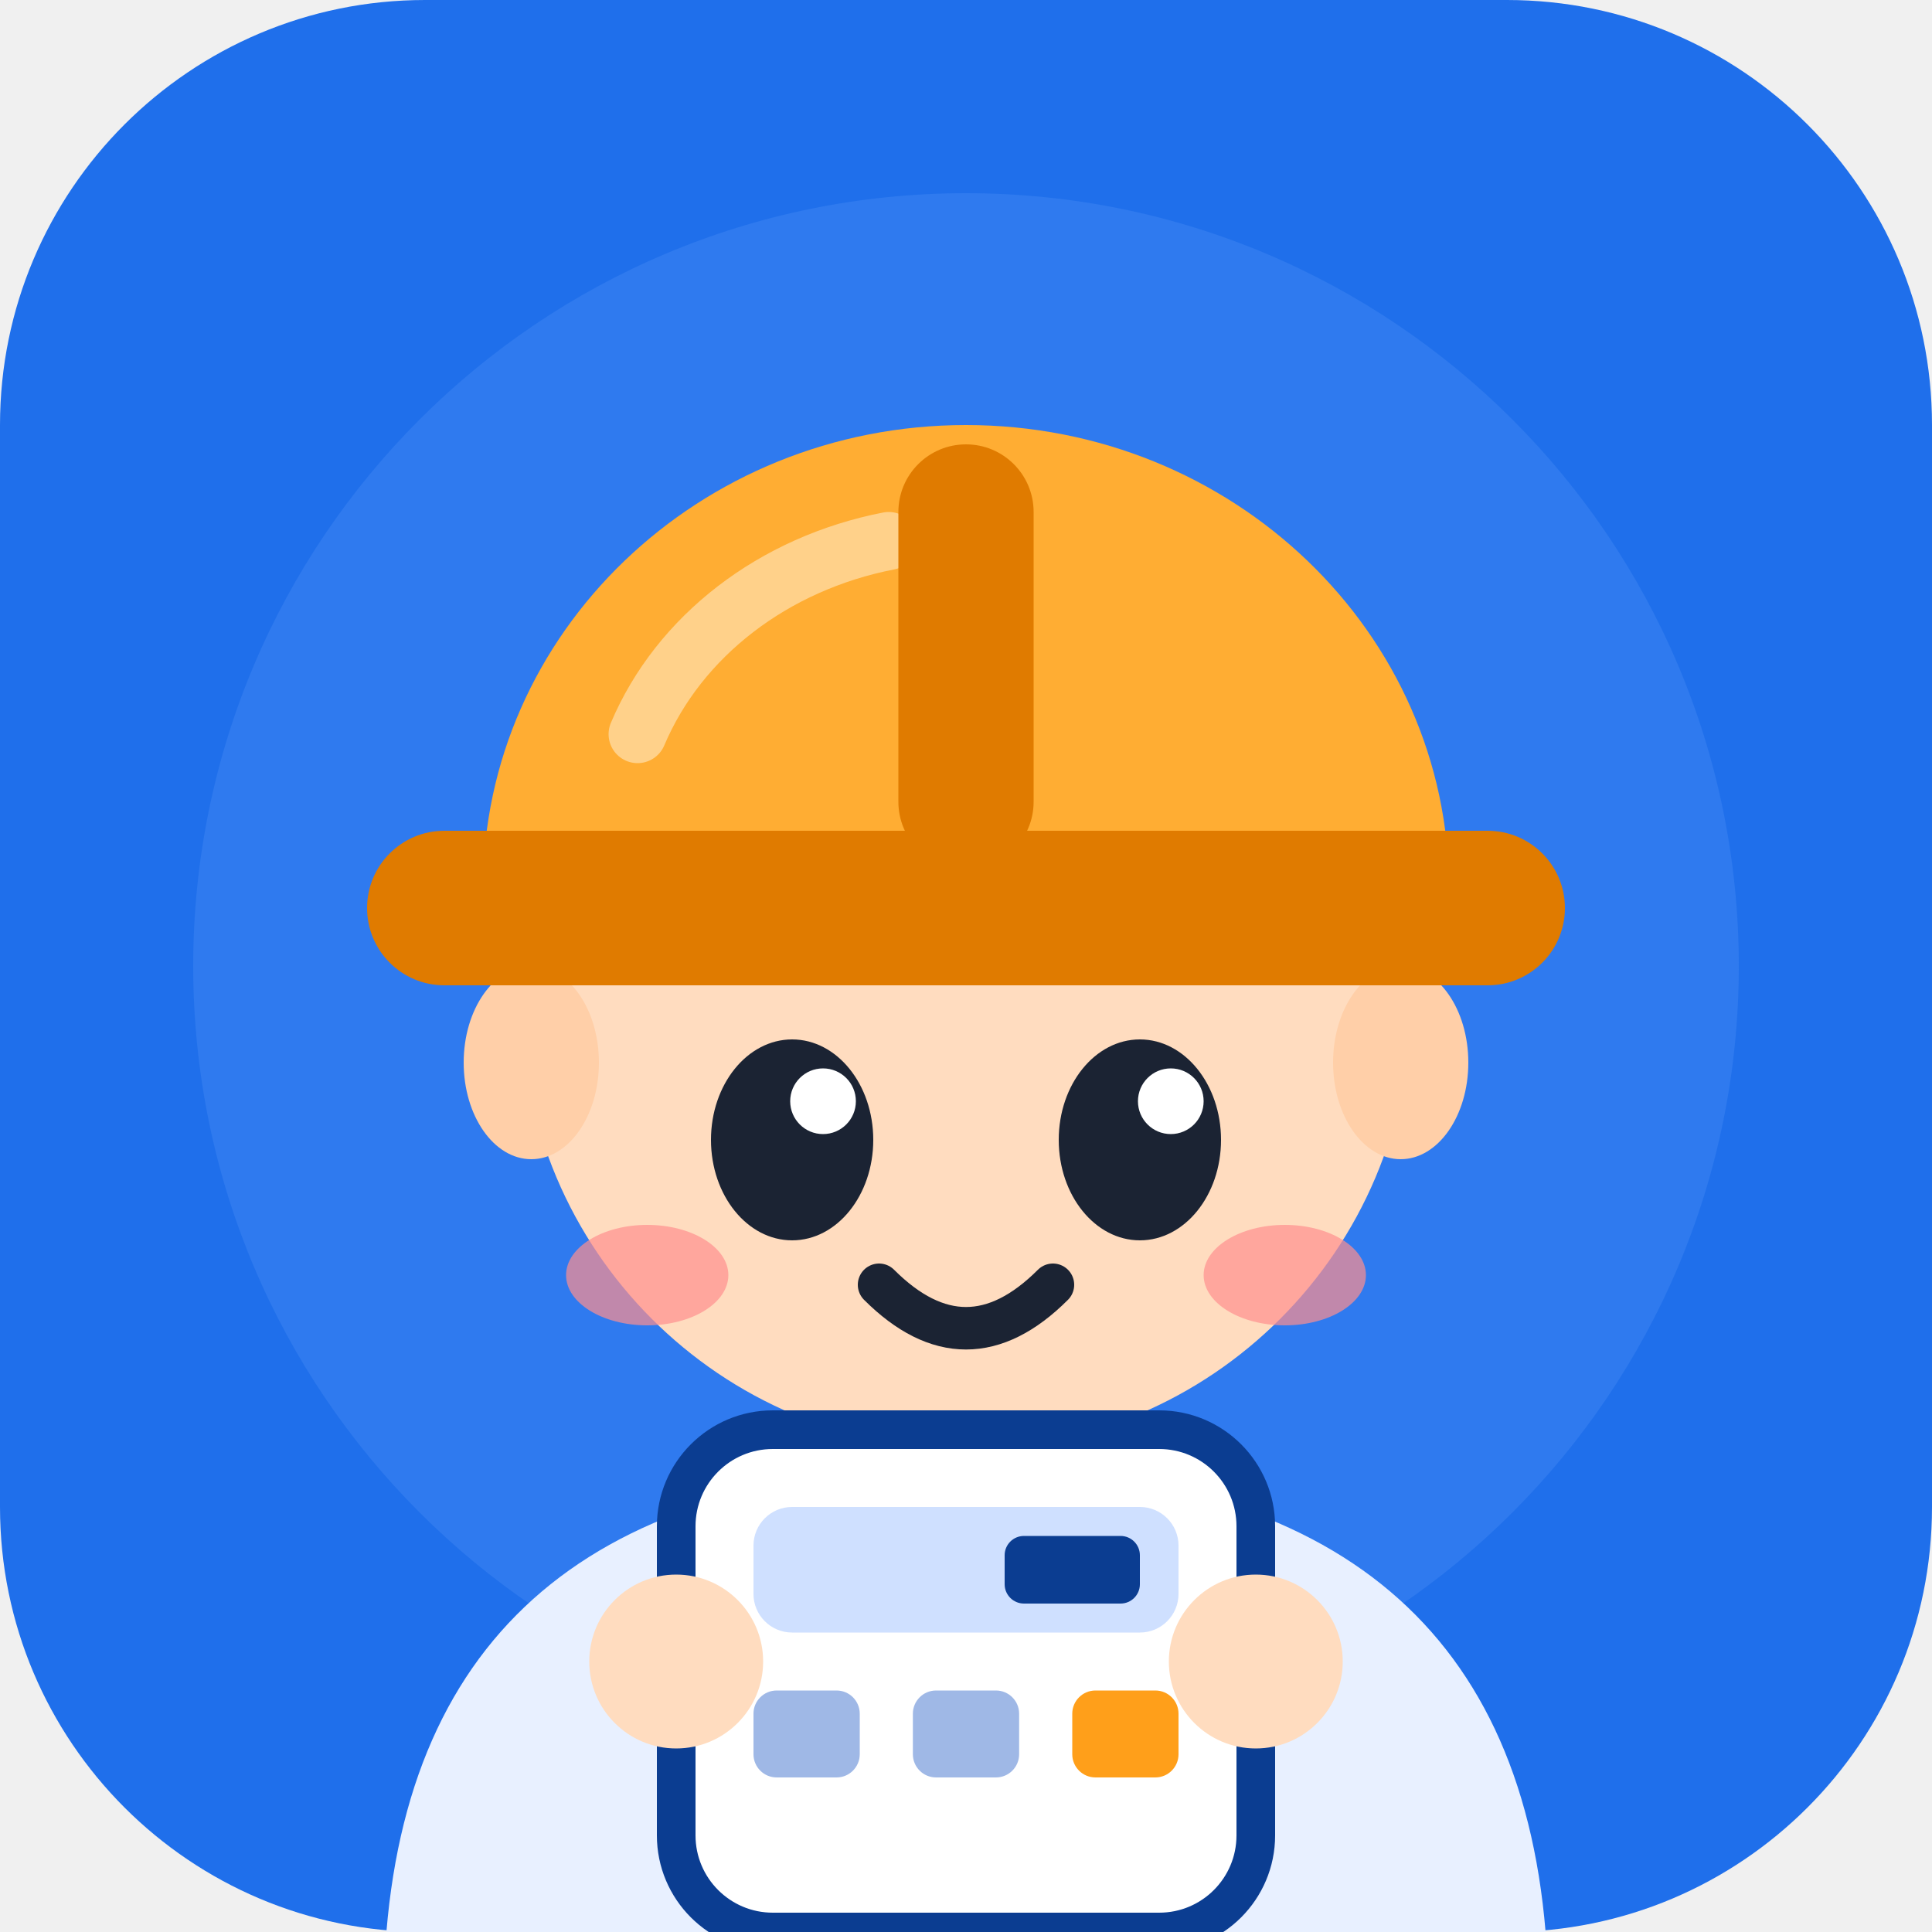
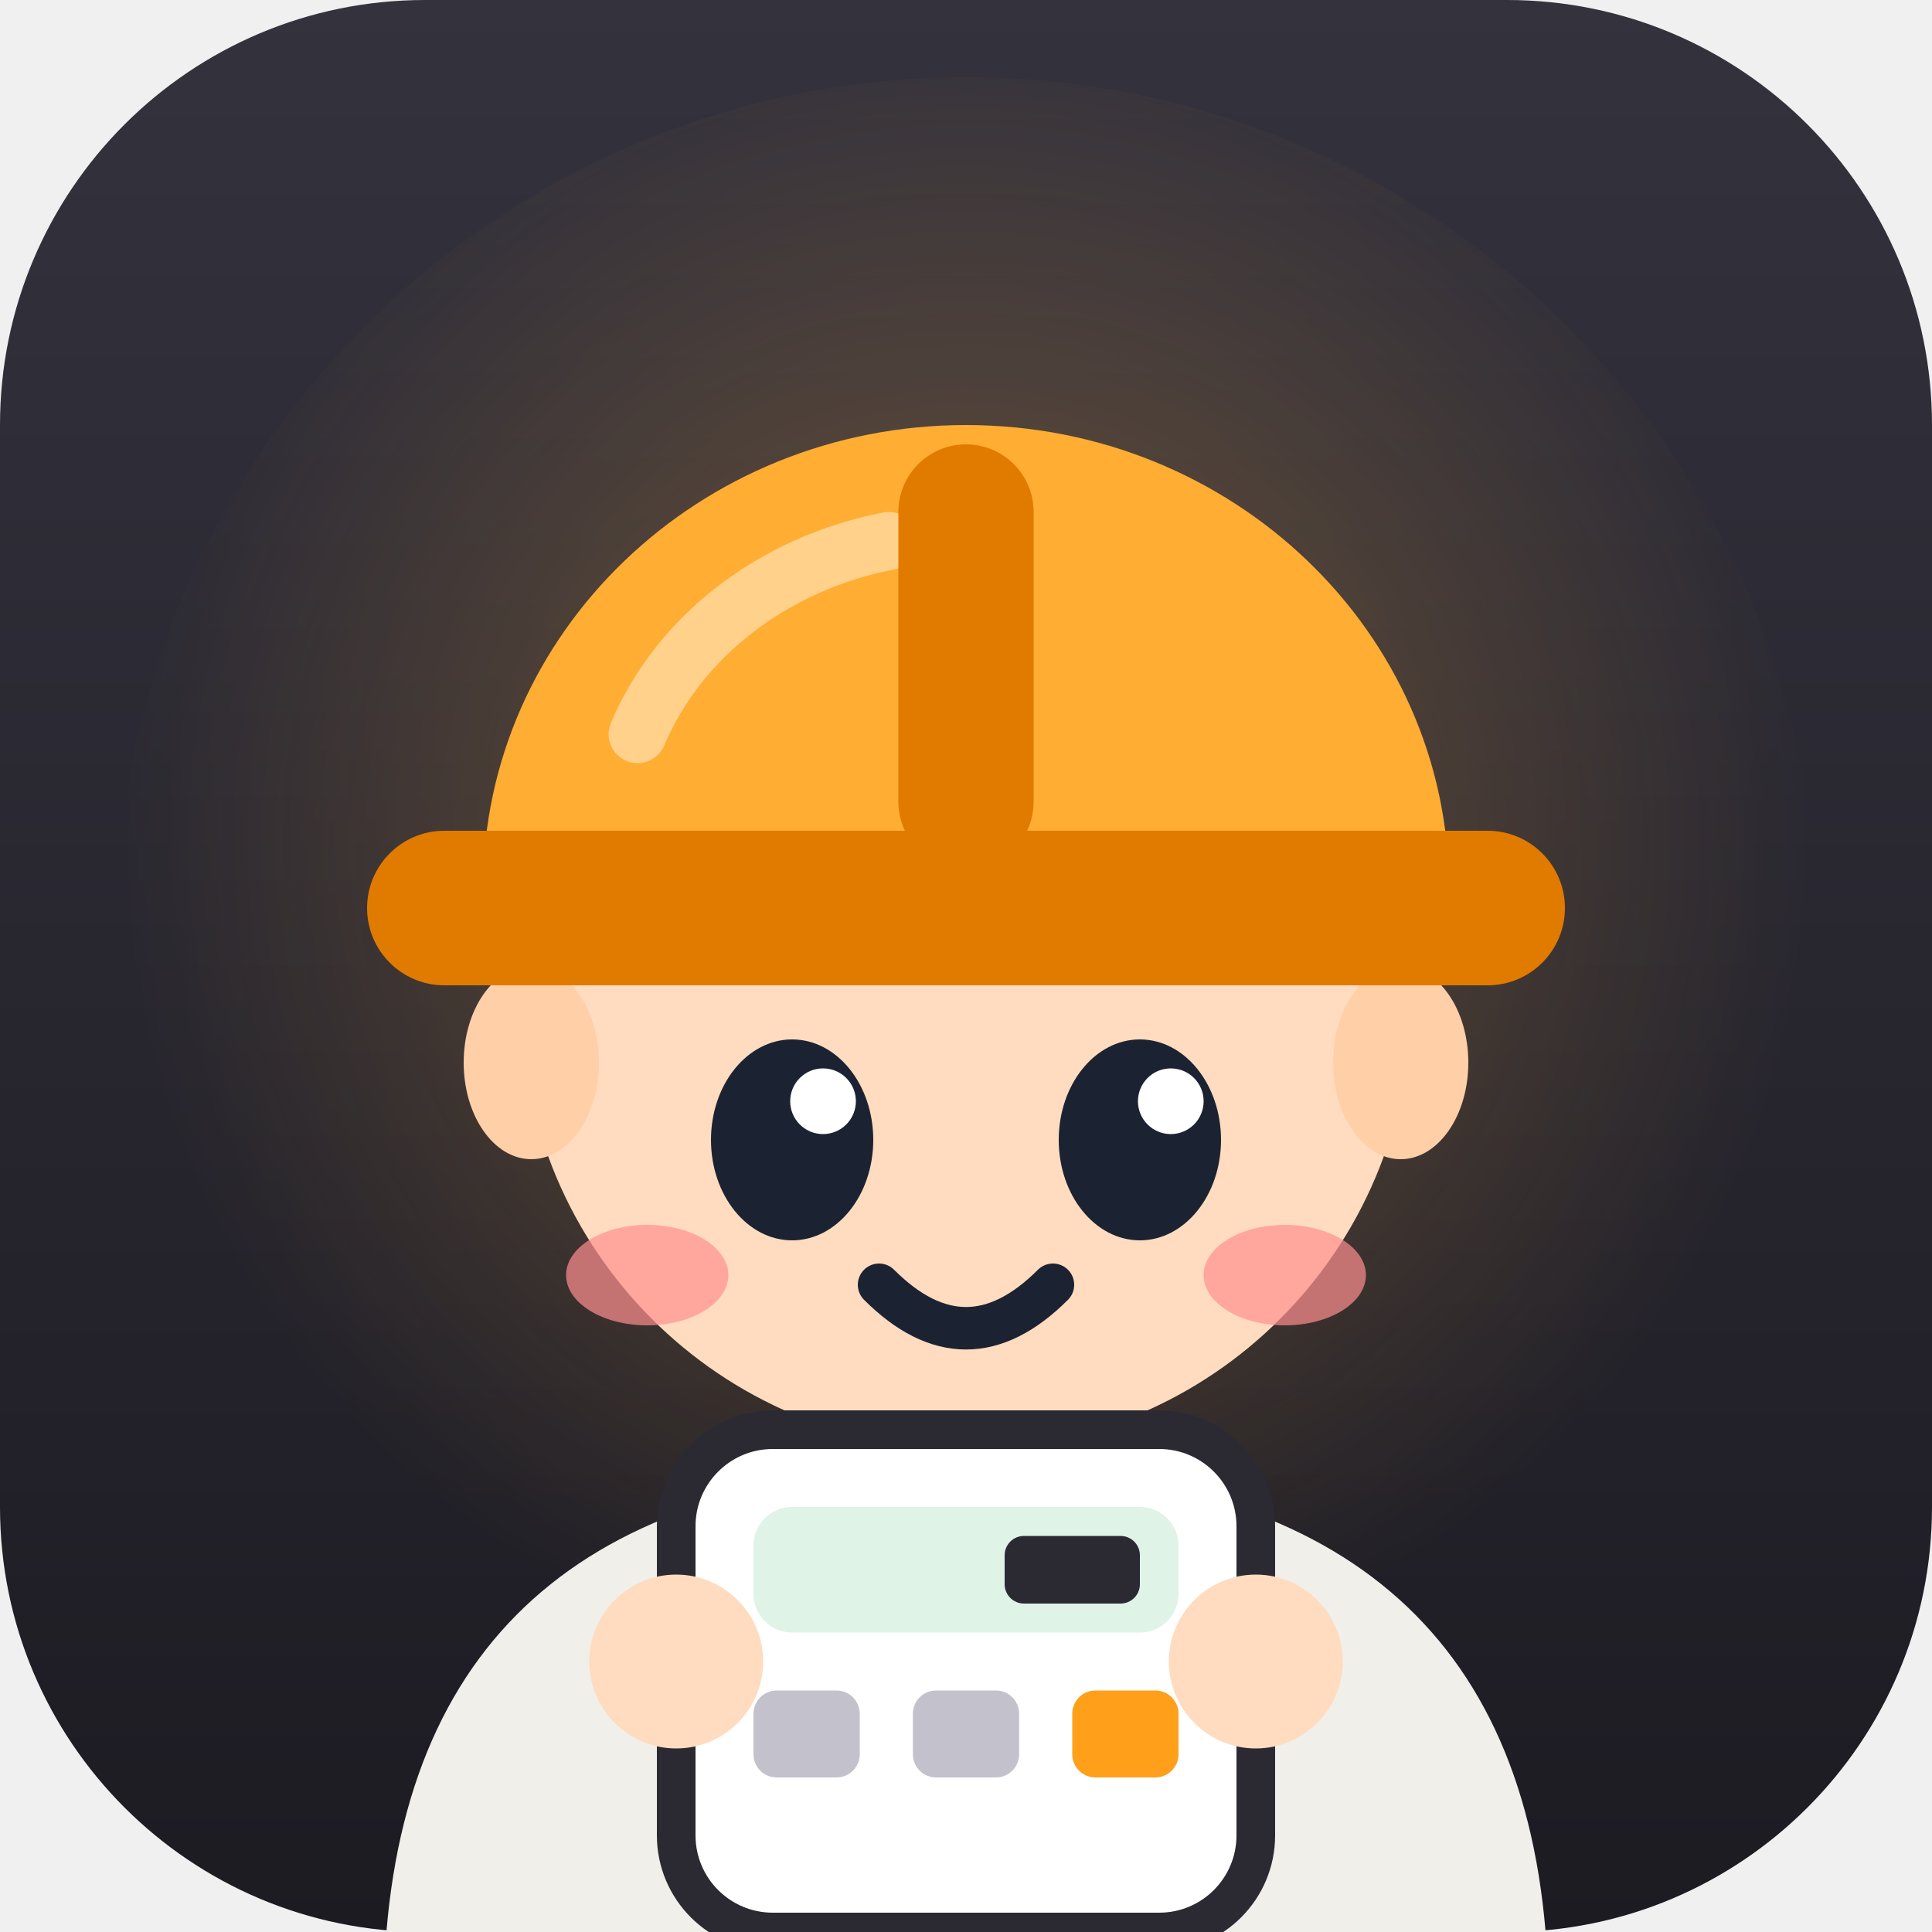
<svg xmlns="http://www.w3.org/2000/svg" viewBox="0 0 100 100">
-   <rect width="100" height="100" rx="22" fill="#1f6feb" />
-   <circle cx="50" cy="50" r="40" fill="#4c8ff5" opacity=".35" />
-   <path d="M20 100 Q22 76 50 76 Q78 76 80 100 Z" fill="#e8f0ff" />
+   <defs>
+     <linearGradient id="bg" x1="0" y1="0" x2="0" y2="1">
+       <stop offset="0" stop-color="#34323d" />
+       <stop offset="1" stop-color="#1c1b22" />
+     </linearGradient>
+     <radialGradient id="gl" cx=".5" cy=".45" r=".5">
+       <stop offset="0" stop-color="#ffb347" stop-opacity=".32" />
+       <stop offset="1" stop-color="#ffb347" stop-opacity="0" />
+     </radialGradient>
+   </defs>
+   <rect width="100" height="100" rx="22" fill="url(#bg)" />
+   <circle cx="50" cy="48" r="44" fill="url(#gl)" />
+   <path d="M20 100 Q22 76 50 76 Q78 76 80 100 Z" fill="#f1efe9" />
  <path d="M44 76 L50 86 L56 76 Z" fill="#ff9f1a" />
  <circle cx="50" cy="52" r="23" fill="#ffdcbf" />
  <ellipse cx="27.5" cy="55" rx="3.5" ry="5" fill="#ffcfa8" />
  <ellipse cx="72.5" cy="55" rx="3.5" ry="5" fill="#ffcfa8" />
  <path d="M25 46 A25 24 0 0 1 75 46 Z" fill="#ffad33" />
  <path d="M33 38 A18 16 0 0 1 46 28" stroke="#ffd18a" stroke-width="3" fill="none" stroke-linecap="round" />
  <rect x="46.5" y="23" width="7" height="22" rx="3.5" fill="#e07b00" />
  <rect x="19" y="43" width="62" height="8" rx="4" fill="#e07b00" />
  <ellipse cx="41" cy="59" rx="4.2" ry="5.2" fill="#1b2333" />
  <ellipse cx="59" cy="59" rx="4.2" ry="5.2" fill="#1b2333" />
  <circle cx="42.6" cy="57" r="1.7" fill="#fff" />
  <circle cx="60.6" cy="57" r="1.7" fill="#fff" />
  <ellipse cx="33.5" cy="66" rx="4.2" ry="2.6" fill="#ff8f8f" opacity=".7" />
  <ellipse cx="66.5" cy="66" rx="4.2" ry="2.6" fill="#ff8f8f" opacity=".7" />
  <path d="M45.5 66.5 Q50 71 54.5 66.5" stroke="#1b2333" stroke-width="2.2" fill="none" stroke-linecap="round" />
-   <rect x="35" y="74" width="30" height="26" rx="5" fill="#ffffff" stroke="#0b3d91" stroke-width="2" />
-   <rect x="39" y="78" width="22" height="6.5" rx="2" fill="#cfe0ff" />
-   <rect x="52" y="79.5" width="7" height="3.5" rx="1" fill="#0b3d91" />
-   <rect x="39" y="87.5" width="5.5" height="4.5" rx="1.2" fill="#9fb8e6" />
-   <rect x="47.25" y="87.5" width="5.5" height="4.5" rx="1.2" fill="#9fb8e6" />
+   <rect x="35" y="74" width="30" height="26" rx="5" fill="#ffffff" stroke="#2b2a33" stroke-width="2" />
+   <rect x="39" y="78" width="22" height="6.5" rx="2" fill="#dff3e6" />
+   <rect x="52" y="79.5" width="7" height="3.5" rx="1" fill="#2b2a33" />
+   <rect x="39" y="87.5" width="5.5" height="4.5" rx="1.2" fill="#c3c1cc" />
+   <rect x="47.25" y="87.5" width="5.5" height="4.5" rx="1.2" fill="#c3c1cc" />
  <rect x="55.5" y="87.5" width="5.5" height="4.5" rx="1.2" fill="#ff9f1a" />
  <circle cx="35" cy="86" r="4.5" fill="#ffdcbf" />
  <circle cx="65" cy="86" r="4.5" fill="#ffdcbf" />
</svg>
